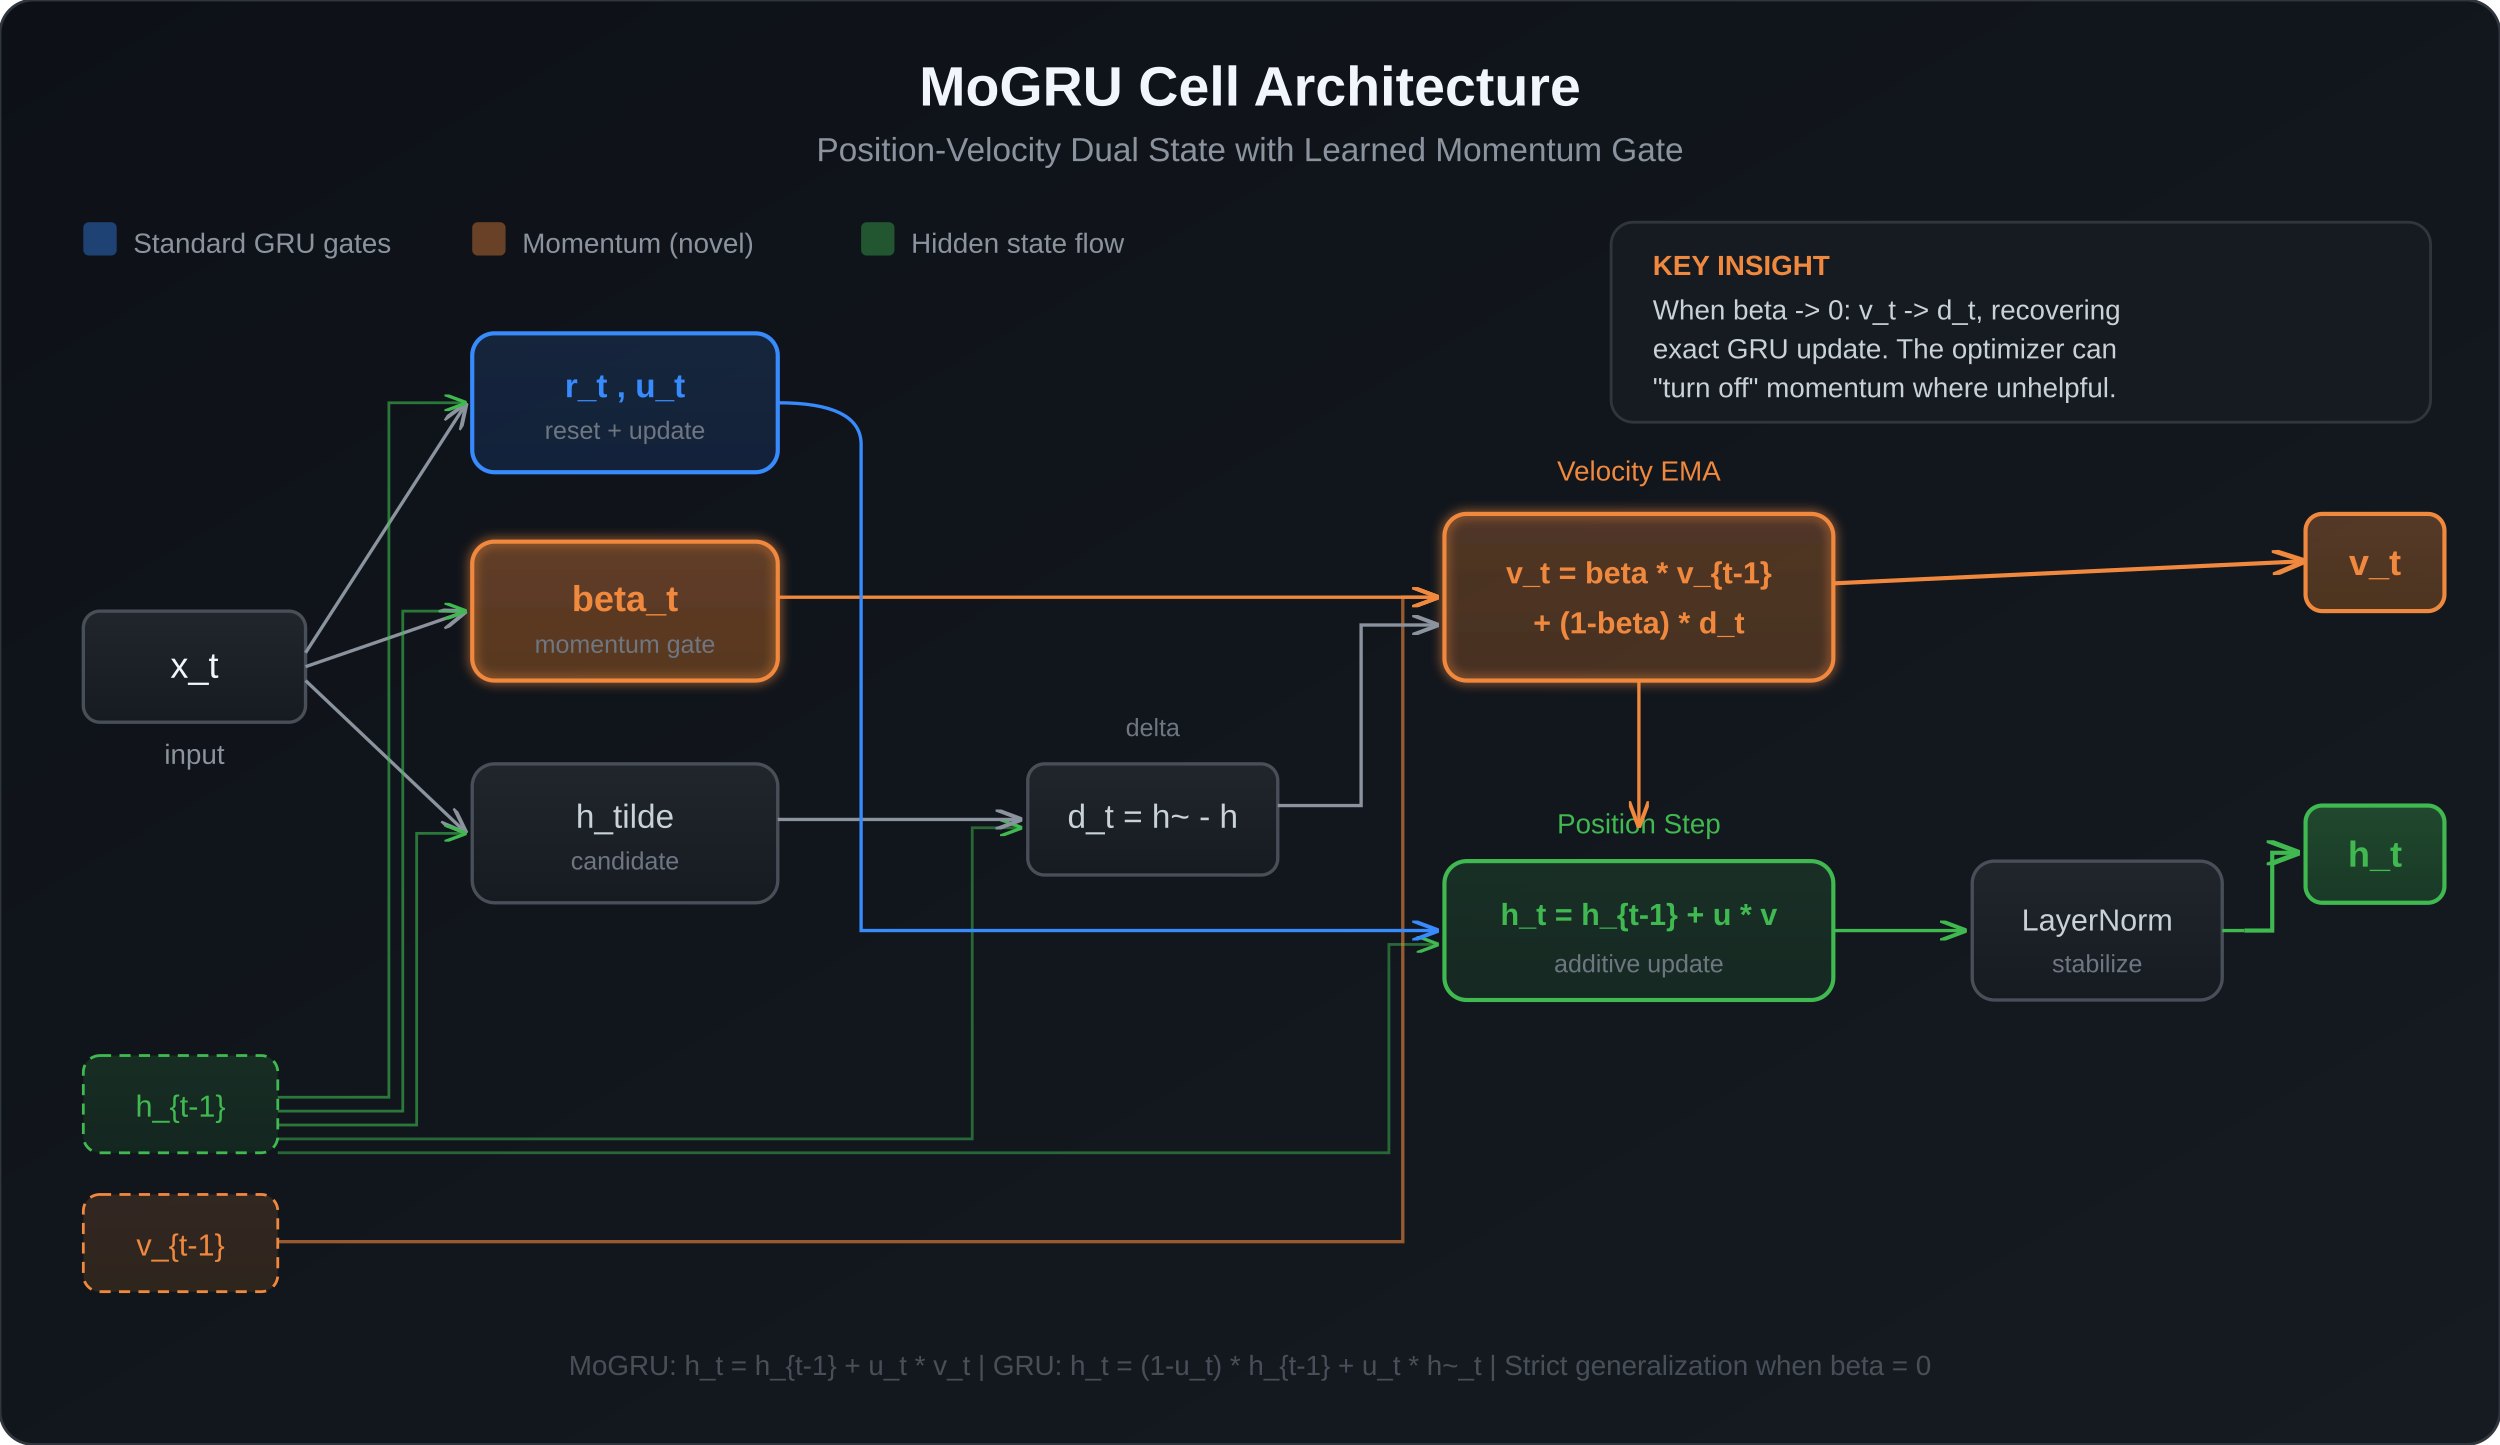
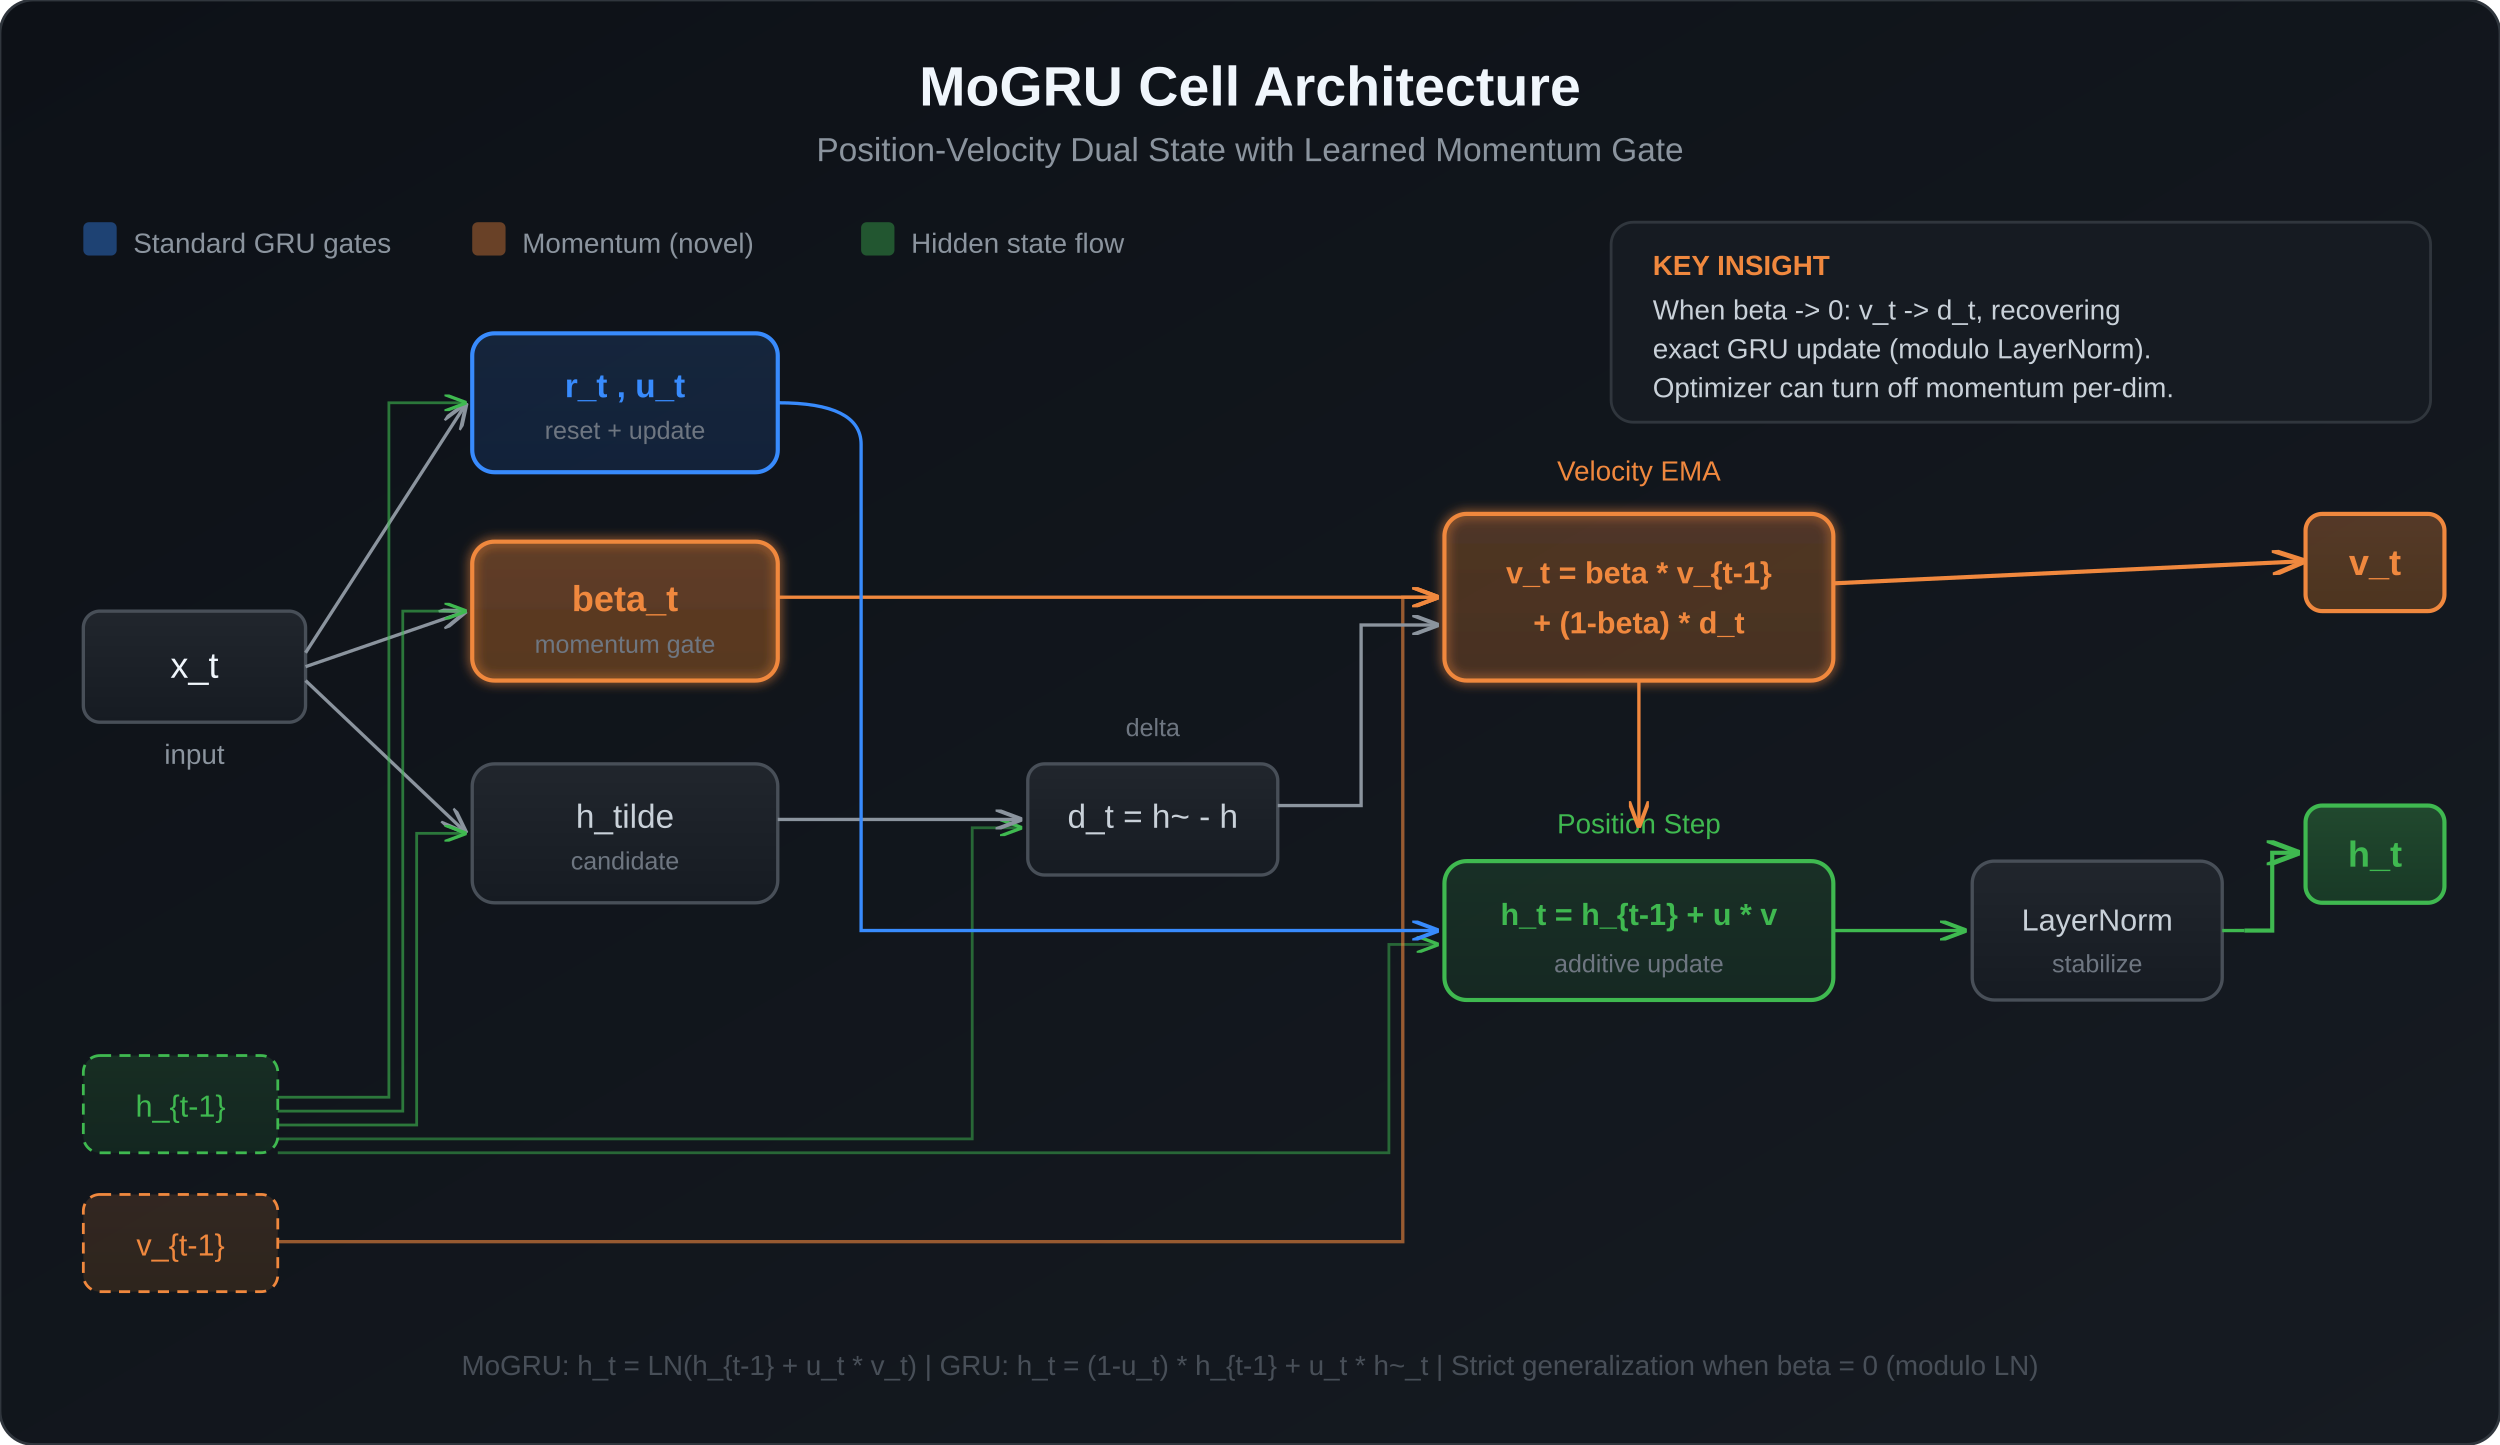
<svg xmlns="http://www.w3.org/2000/svg" viewBox="0 0 900 520" font-family="'Segoe UI', 'Helvetica Neue', Arial, sans-serif">
  <defs>
    <linearGradient id="bgGrad" x1="0%" y1="0%" x2="100%" y2="100%">
      <stop offset="0%" style="stop-color:#0d1117" />
      <stop offset="100%" style="stop-color:#161b22" />
    </linearGradient>
    <linearGradient id="boxGrad" x1="0%" y1="0%" x2="0%" y2="100%">
      <stop offset="0%" style="stop-color:#21262d" />
      <stop offset="100%" style="stop-color:#161b22" />
    </linearGradient>
    <linearGradient id="betaGrad" x1="0%" y1="0%" x2="0%" y2="100%">
      <stop offset="0%" style="stop-color:#f0883e" />
      <stop offset="100%" style="stop-color:#d47620" />
    </linearGradient>
    <linearGradient id="gateGrad" x1="0%" y1="0%" x2="0%" y2="100%">
      <stop offset="0%" style="stop-color:#388bfd" />
      <stop offset="100%" style="stop-color:#1f6feb" />
    </linearGradient>
    <linearGradient id="stateGrad" x1="0%" y1="0%" x2="0%" y2="100%">
      <stop offset="0%" style="stop-color:#3fb950" />
      <stop offset="100%" style="stop-color:#238636" />
    </linearGradient>
    <marker id="arrowWhite" markerWidth="8" markerHeight="6" refX="8" refY="3" orient="auto">
      <path d="M0,0 L8,3 L0,6" fill="none" stroke="#8b949e" stroke-width="1.2" />
    </marker>
    <marker id="arrowOrange" markerWidth="8" markerHeight="6" refX="8" refY="3" orient="auto">
      <path d="M0,0 L8,3 L0,6" fill="none" stroke="#f0883e" stroke-width="1.2" />
    </marker>
    <marker id="arrowBlue" markerWidth="8" markerHeight="6" refX="8" refY="3" orient="auto">
      <path d="M0,0 L8,3 L0,6" fill="none" stroke="#388bfd" stroke-width="1.2" />
    </marker>
    <marker id="arrowGreen" markerWidth="8" markerHeight="6" refX="8" refY="3" orient="auto">
      <path d="M0,0 L8,3 L0,6" fill="none" stroke="#3fb950" stroke-width="1.2" />
    </marker>
    <filter id="glow">
      <feGaussianBlur stdDeviation="2" result="blur" />
      <feMerge>
        <feMergeNode in="blur" />
        <feMergeNode in="SourceGraphic" />
      </feMerge>
    </filter>
  </defs>
  <rect width="900" height="520" rx="12" fill="url(#bgGrad)" />
  <rect width="900" height="520" rx="12" fill="none" stroke="#30363d" stroke-width="1" />
  <text x="450" y="38" text-anchor="middle" fill="#f0f6fc" font-size="20" font-weight="600">MoGRU Cell Architecture</text>
  <text x="450" y="58" text-anchor="middle" fill="#8b949e" font-size="12">Position-Velocity Dual State with Learned Momentum Gate</text>
  <rect x="30" y="220" width="80" height="40" rx="6" fill="url(#boxGrad)" stroke="#484f58" stroke-width="1.2" />
  <text x="70" y="244" text-anchor="middle" fill="#f0f6fc" font-size="13" font-weight="500">x_t</text>
  <text x="70" y="275" text-anchor="middle" fill="#8b949e" font-size="10">input</text>
  <rect x="170" y="120" width="110" height="50" rx="8" fill="url(#gateGrad)" fill-opacity="0.15" stroke="#388bfd" stroke-width="1.5" />
  <text x="225" y="143" text-anchor="middle" fill="#388bfd" font-size="12" font-weight="600">r_t , u_t</text>
  <text x="225" y="158" text-anchor="middle" fill="#6e7681" font-size="9">reset + update</text>
  <rect x="170" y="195" width="110" height="50" rx="8" fill="url(#betaGrad)" fill-opacity="0.2" stroke="#f0883e" stroke-width="1.5" filter="url(#glow)" />
  <text x="225" y="220" text-anchor="middle" fill="#f0883e" font-size="13" font-weight="700">beta_t</text>
  <text x="225" y="235" text-anchor="middle" fill="#6e7681" font-size="9">momentum gate</text>
  <rect x="170" y="275" width="110" height="50" rx="8" fill="url(#boxGrad)" stroke="#484f58" stroke-width="1.2" />
  <text x="225" y="298" text-anchor="middle" fill="#c9d1d9" font-size="12" font-weight="500">h_tilde</text>
  <text x="225" y="313" text-anchor="middle" fill="#6e7681" font-size="9">candidate</text>
  <rect x="370" y="275" width="90" height="40" rx="6" fill="url(#boxGrad)" stroke="#484f58" stroke-width="1.2" />
  <text x="415" y="298" text-anchor="middle" fill="#c9d1d9" font-size="12">d_t = h~ - h</text>
  <text x="415" y="265" text-anchor="middle" fill="#6e7681" font-size="9">delta</text>
  <rect x="520" y="185" width="140" height="60" rx="8" fill="url(#betaGrad)" fill-opacity="0.15" stroke="#f0883e" stroke-width="1.5" filter="url(#glow)" />
  <text x="590" y="210" text-anchor="middle" fill="#f0883e" font-size="11" font-weight="600">v_t = beta * v_{t-1}</text>
  <text x="590" y="228" text-anchor="middle" fill="#f0883e" font-size="11" font-weight="600">+ (1-beta) * d_t</text>
  <text x="590" y="173" text-anchor="middle" fill="#f0883e" font-size="10" font-weight="500">Velocity EMA</text>
  <rect x="520" y="310" width="140" height="50" rx="8" fill="url(#stateGrad)" fill-opacity="0.15" stroke="#3fb950" stroke-width="1.5" />
  <text x="590" y="333" text-anchor="middle" fill="#3fb950" font-size="11" font-weight="600">h_t = h_{t-1} + u * v</text>
  <text x="590" y="350" text-anchor="middle" fill="#6e7681" font-size="9">additive update</text>
  <text x="590" y="300" text-anchor="middle" fill="#3fb950" font-size="10" font-weight="500">Position Step</text>
  <rect x="710" y="310" width="90" height="50" rx="8" fill="url(#boxGrad)" stroke="#484f58" stroke-width="1.2" />
  <text x="755" y="335" text-anchor="middle" fill="#c9d1d9" font-size="11" font-weight="500">LayerNorm</text>
  <text x="755" y="350" text-anchor="middle" fill="#6e7681" font-size="9">stabilize</text>
  <rect x="830" y="290" width="50" height="35" rx="6" fill="url(#stateGrad)" fill-opacity="0.3" stroke="#3fb950" stroke-width="1.5" />
  <text x="855" y="312" text-anchor="middle" fill="#3fb950" font-size="13" font-weight="700">h_t</text>
  <rect x="830" y="185" width="50" height="35" rx="6" fill="url(#betaGrad)" fill-opacity="0.3" stroke="#f0883e" stroke-width="1.5" />
  <text x="855" y="207" text-anchor="middle" fill="#f0883e" font-size="13" font-weight="700">v_t</text>
  <rect x="30" y="380" width="70" height="35" rx="6" fill="url(#stateGrad)" fill-opacity="0.15" stroke="#3fb950" stroke-width="1" stroke-dasharray="4,3" />
  <text x="65" y="402" text-anchor="middle" fill="#3fb950" font-size="11" font-weight="500">h_{t-1}</text>
  <rect x="30" y="430" width="70" height="35" rx="6" fill="url(#betaGrad)" fill-opacity="0.15" stroke="#f0883e" stroke-width="1" stroke-dasharray="4,3" />
  <text x="65" y="452" text-anchor="middle" fill="#f0883e" font-size="11" font-weight="500">v_{t-1}</text>
  <line x1="110" y1="235" x2="168" y2="145" stroke="#8b949e" stroke-width="1.2" marker-end="url(#arrowWhite)" />
  <line x1="110" y1="240" x2="168" y2="220" stroke="#8b949e" stroke-width="1.2" marker-end="url(#arrowWhite)" />
  <line x1="110" y1="245" x2="168" y2="300" stroke="#8b949e" stroke-width="1.2" marker-end="url(#arrowWhite)" />
  <path d="M100,395 L140,395 L140,145 L168,145" fill="none" stroke="#3fb950" stroke-width="1" stroke-opacity="0.6" marker-end="url(#arrowGreen)" />
  <path d="M100,400 L145,400 L145,220 L168,220" fill="none" stroke="#3fb950" stroke-width="1" stroke-opacity="0.6" marker-end="url(#arrowGreen)" />
  <path d="M100,405 L150,405 L150,300 L168,300" fill="none" stroke="#3fb950" stroke-width="1" stroke-opacity="0.6" marker-end="url(#arrowGreen)" />
  <path d="M100,410 L350,410 L350,298 L368,298" fill="none" stroke="#3fb950" stroke-width="1" stroke-opacity="0.5" marker-end="url(#arrowGreen)" />
  <path d="M100,415 L500,415 L500,340 L518,340" fill="none" stroke="#3fb950" stroke-width="1" stroke-opacity="0.5" marker-end="url(#arrowGreen)" />
  <path d="M100,447 L505,447 L505,215 L518,215" fill="none" stroke="#f0883e" stroke-width="1.2" stroke-opacity="0.6" marker-end="url(#arrowOrange)" />
  <line x1="280" y1="295" x2="368" y2="295" stroke="#8b949e" stroke-width="1.2" marker-end="url(#arrowWhite)" />
  <line x1="280" y1="215" x2="518" y2="215" stroke="#f0883e" stroke-width="1.2" marker-end="url(#arrowOrange)" />
  <path d="M460,290 L490,290 L490,225 L518,225" fill="none" stroke="#8b949e" stroke-width="1.2" marker-end="url(#arrowWhite)" />
  <path d="M280,145 Q 310,145 310,160 L310,335 L518,335" fill="none" stroke="#388bfd" stroke-width="1.2" marker-end="url(#arrowBlue)" />
  <path d="M590,245 L590,298" fill="none" stroke="#f0883e" stroke-width="1.2" marker-end="url(#arrowOrange)" />
  <line x1="660" y1="335" x2="708" y2="335" stroke="#3fb950" stroke-width="1.2" marker-end="url(#arrowGreen)" />
  <line x1="800" y1="335" x2="808" y2="335" stroke="#3fb950" stroke-width="1.2" />
  <path d="M808,335 L818,335 L818,307 L828,307" fill="none" stroke="#3fb950" stroke-width="1.5" marker-end="url(#arrowGreen)" />
  <path d="M660,210 L830,202" fill="none" stroke="#f0883e" stroke-width="1.5" marker-end="url(#arrowOrange)" />
  <rect x="30" y="80" width="12" height="12" rx="2" fill="#388bfd" fill-opacity="0.4" />
  <text x="48" y="91" fill="#8b949e" font-size="10">Standard GRU gates</text>
  <rect x="170" y="80" width="12" height="12" rx="2" fill="#f0883e" fill-opacity="0.4" />
  <text x="188" y="91" fill="#8b949e" font-size="10">Momentum (novel)</text>
  <rect x="310" y="80" width="12" height="12" rx="2" fill="#3fb950" fill-opacity="0.4" />
  <text x="328" y="91" fill="#8b949e" font-size="10">Hidden state flow</text>
  <rect x="580" y="80" width="295" height="72" rx="8" fill="#161b22" stroke="#30363d" stroke-width="1" />
  <text x="595" y="99" fill="#f0883e" font-size="10" font-weight="600">KEY INSIGHT</text>
  <text x="595" y="115" fill="#c9d1d9" font-size="10">When beta -&gt; 0: v_t -&gt; d_t, recovering</text>
-   <text x="595" y="129" fill="#c9d1d9" font-size="10">exact GRU update. The optimizer can</text>
-   <text x="595" y="143" fill="#c9d1d9" font-size="10">"turn off" momentum where unhelpful.</text>
-   <text x="450" y="495" text-anchor="middle" fill="#484f58" font-size="10">MoGRU: h_t = h_{t-1} + u_t * v_t   |   GRU: h_t = (1-u_t) * h_{t-1} + u_t * h~_t   |   Strict generalization when beta = 0</text>
+   <text x="595" y="129" fill="#c9d1d9" font-size="10">exact GRU update (modulo LayerNorm).</text>
+   <text x="595" y="143" fill="#c9d1d9" font-size="10">Optimizer can turn off momentum per-dim.</text>
+   <text x="450" y="495" text-anchor="middle" fill="#484f58" font-size="10">MoGRU: h_t = LN(h_{t-1} + u_t * v_t)   |   GRU: h_t = (1-u_t) * h_{t-1} + u_t * h~_t   |   Strict generalization when beta = 0 (modulo LN)</text>
</svg>
